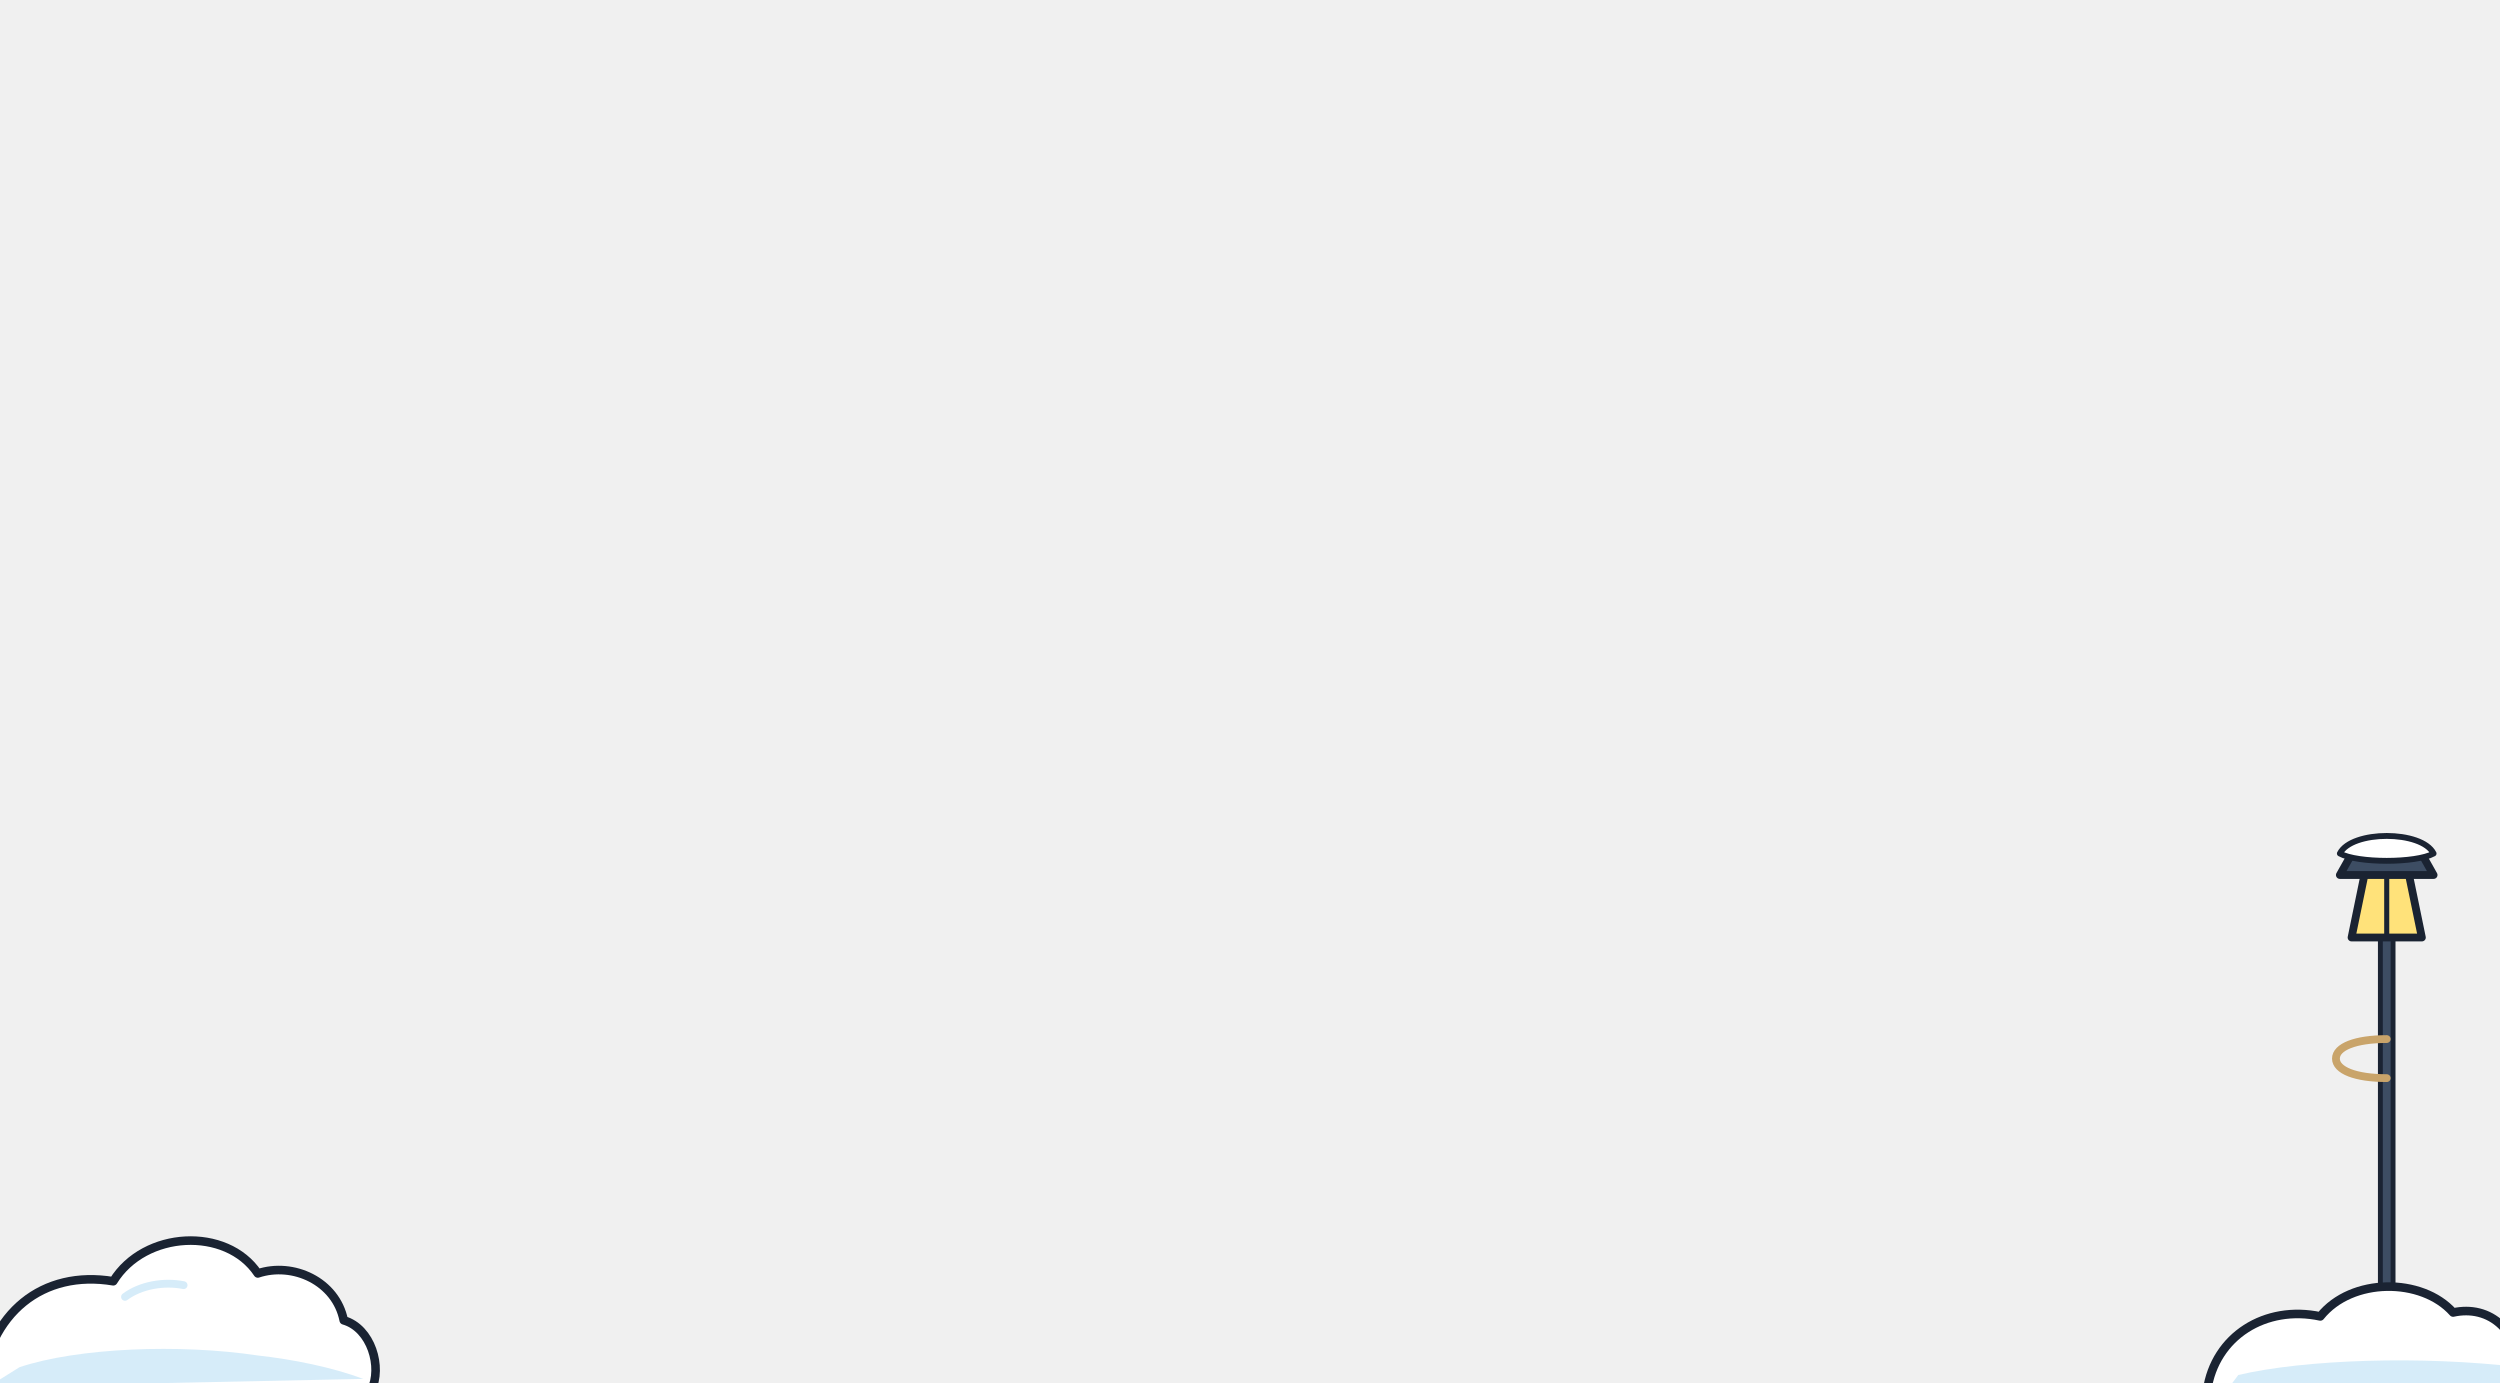
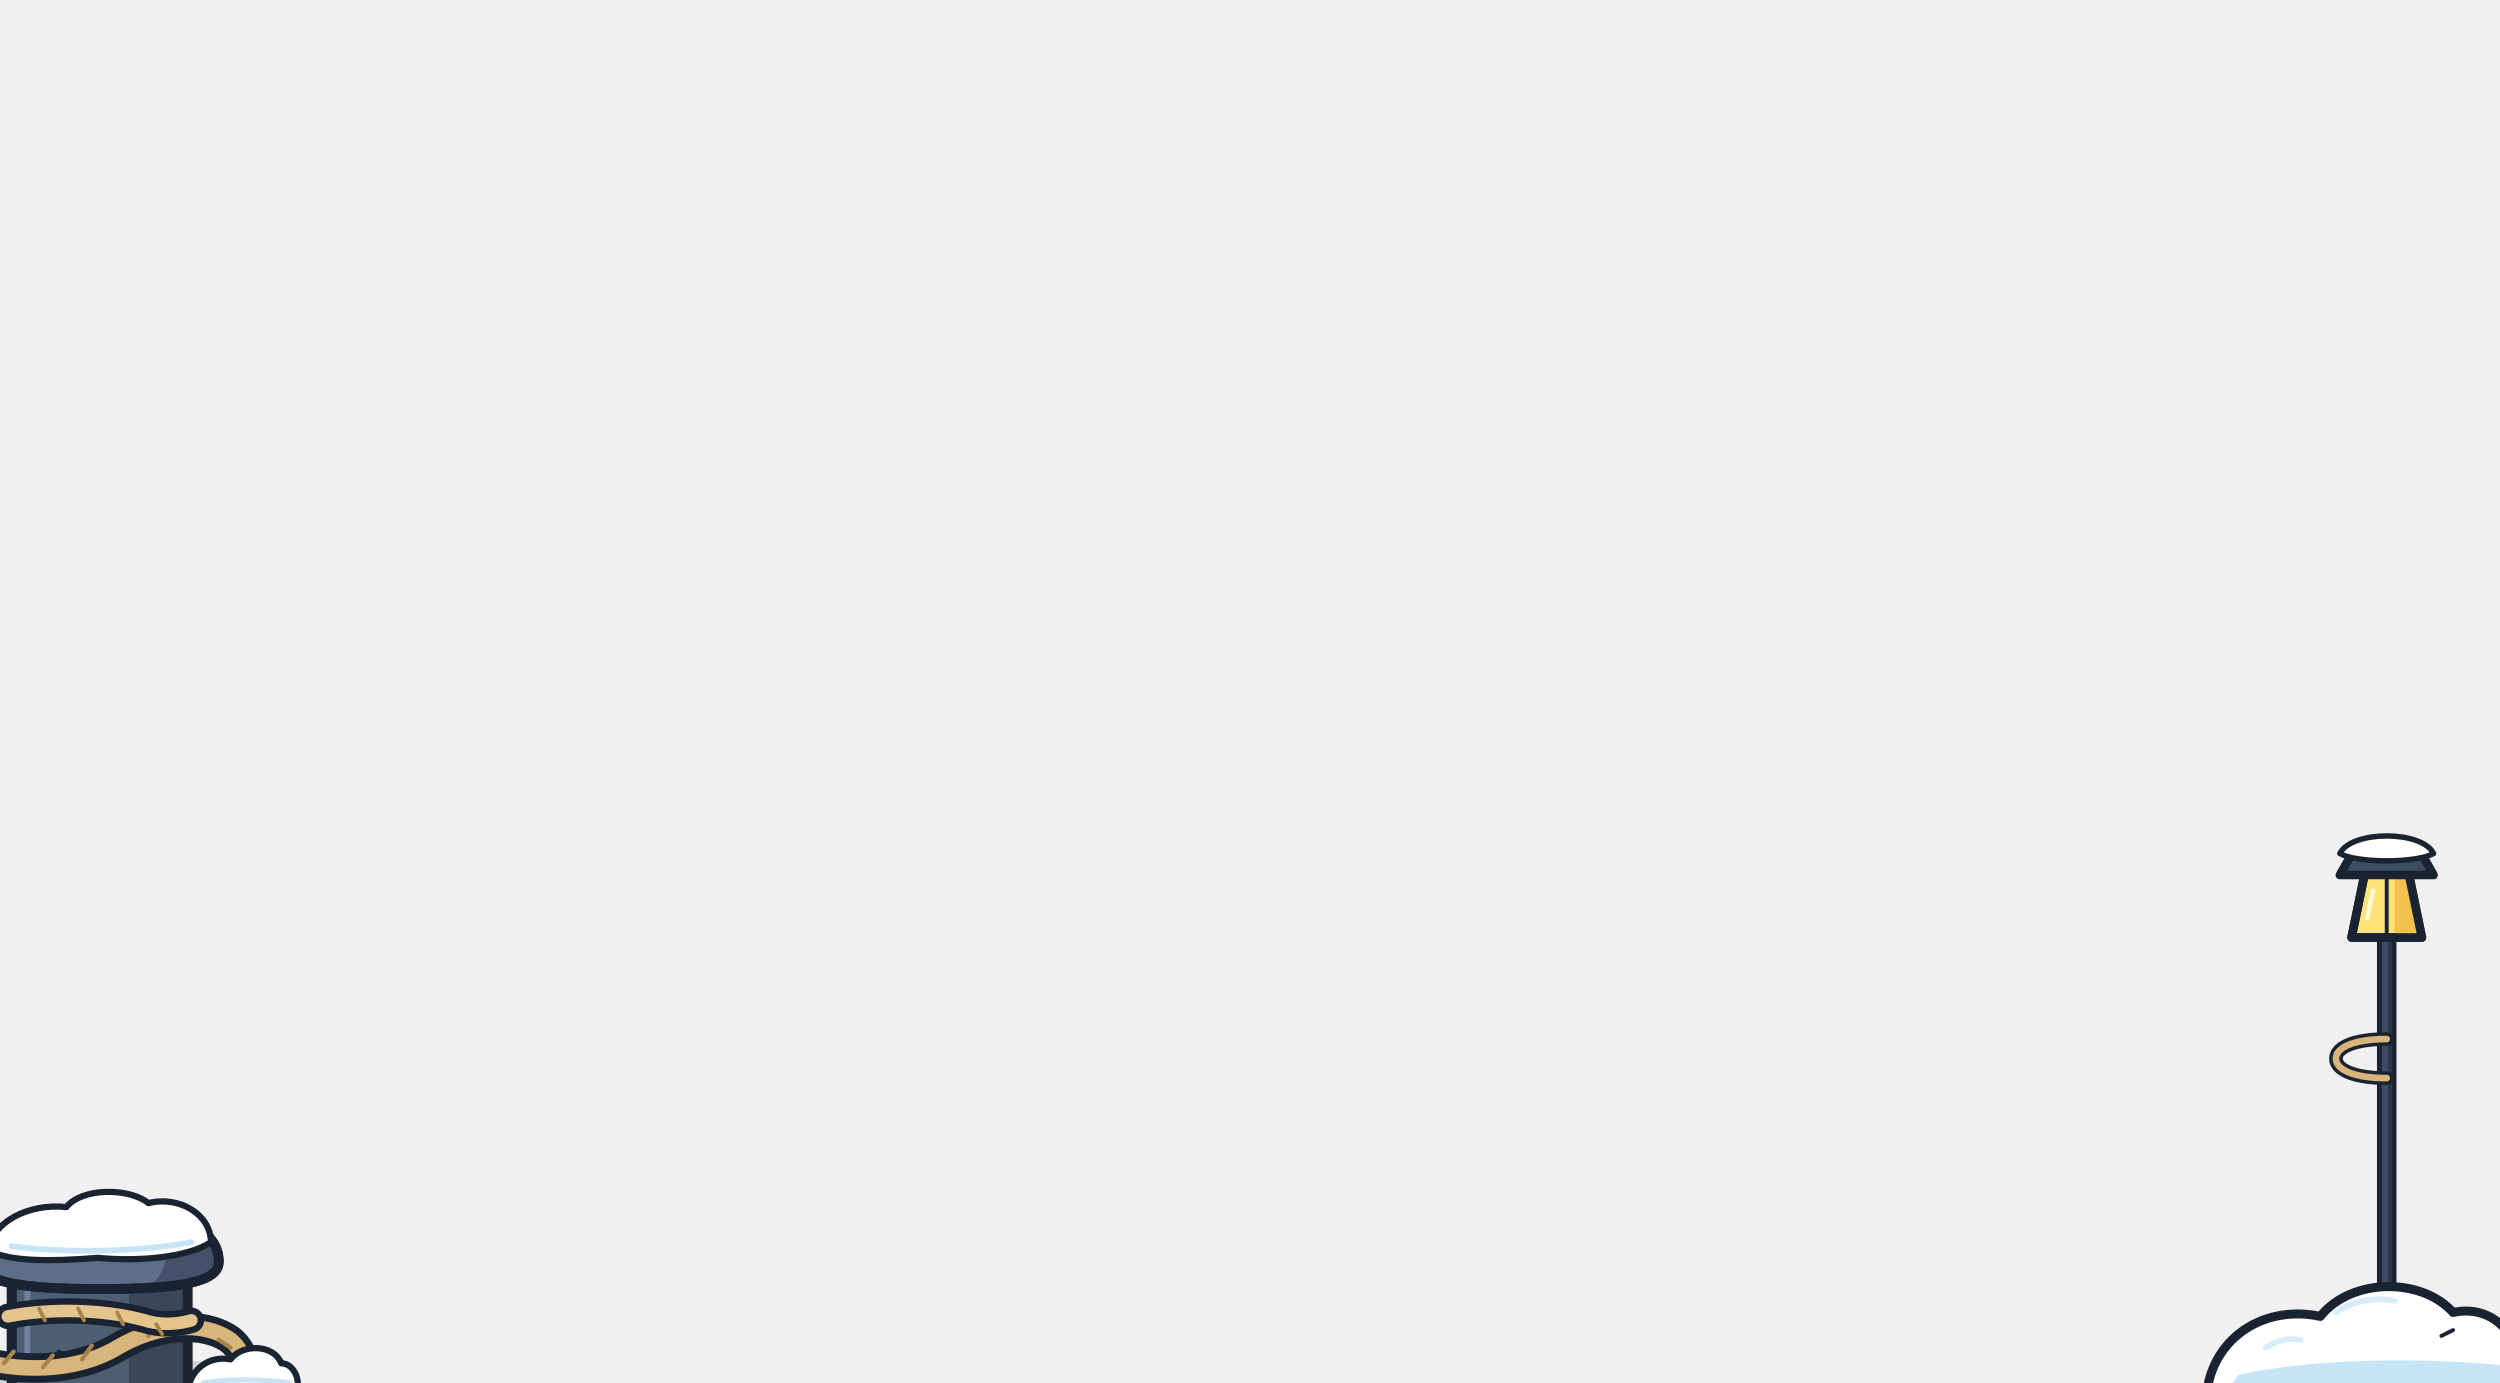
<svg xmlns="http://www.w3.org/2000/svg" viewBox="0 0 1280 708" class="paint-svg" aria-hidden="true">
  <g stroke="#1a2332" stroke-linejoin="round" stroke-linecap="round">
-     <path d="M-10 712C-6 672 22 650 58 656C74 630 116 628 132 652C150 646 172 656 176 676C190 680 196 700 190 712Z" fill="#fff" stroke-width="4.4" />
-     <path d="M10 700C40 690 92 688 132 694C150 696 170 700 186 706L-6 710Z" fill="#d6ecf9" stroke="none" />
-     <path d="M64 664c8-6 20-8 30-6" fill="none" stroke="#d6ecf9" stroke-width="4" />
-     <path d="M1222 704V478" stroke-width="9" />
-     <path d="M1222 704V478" stroke="#3d4d63" stroke-width="4" />
-     <path d="M1208 708v-12h28v12" fill="#3d4d63" stroke-width="3.6" />
-     <path d="M1204 480h36l-7-34h-22z" fill="#ffe27a" stroke-width="4" />
-     <path d="M1222 446v34" stroke-width="2.6" />
-     <path d="M1198 448h48l-9-16h-30z" fill="#3d4d63" stroke-width="4" />
-     <path d="M1198 437c6-12 42-12 48 0c-9 5-39 5-48 0z" fill="#fff" stroke-width="3" />
-     <path d="M1222 532c-16 0-26 4-26 10c0 6 10 10 26 10" fill="none" stroke="#c9a46a" stroke-width="4" />
-     <path d="M1130 712C1134 684 1160 668 1188 674C1204 654 1240 654 1256 672C1274 668 1292 680 1292 712Z" fill="#fff" stroke-width="4.4" />
-     <path d="M1146 704C1180 696 1240 694 1290 700V712H1140Z" fill="#d6ecf9" stroke="none" />
+     <path d="M-20 712V700Q50 686 150 704V712Z" fill="#1a2332" opacity=".14" stroke="none" />
+     <path d="M6 716V646H96V716Z" fill="#4e5f74" stroke-width="5" />
+     <path d="M66 648H94V714H66Z" fill="#3a4758" stroke="none" />
+     <path d="M14 652v52" stroke="#6f839a" stroke-width="3" />
+     <path d="M6 716V646H96V716" fill="none" stroke-width="5" />
+     <path d="M-10 646C-10 630 8 620 51 620C94 620 112 630 112 646C112 656 94 660 51 660C8 660 -10 656 -10 646Z" fill="#5c6f86" stroke-width="5" />
+     <path d="M70 621C96 624 112 632 112 646C112 654 98 659 74 660C88 652 90 634 70 621Z" fill="#43526a" stroke="none" />
+     <path d="M-10 646C-10 630 8 620 51 620C94 620 112 630 112 646C112 656 94 660 51 660C8 660 -10 656 -10 646Z" fill="none" stroke-width="5" />
+     <path d="M4 640c8-6 20-9 32-10" fill="none" stroke="#8fa3b8" stroke-width="3" />
+     <path d="M-6 640C-4 626 14 616 34 618C42 608 66 608 76 616C92 612 108 622 108 636C96 644 70 646 50 644C26 646 4 646 -6 640Z" fill="#fff" stroke-width="3.2" />
+     <path d="M6 638c20 3 60 4 92-2" fill="none" stroke="#c7e4f6" stroke-width="3" />
+     <path d="M30 692l6 4M80 676l-4 6M22 668l3 5" fill="none" stroke-width="2" />
+     <path d="M-20 694C10 704 40 702 60 690C80 678 104 676 118 686C130 696 126 712 112 716" fill="none" stroke-width="15" />
+     <path d="M-20 694C10 704 40 702 60 690C80 678 104 676 118 686C130 696 126 712 112 716" fill="none" stroke="#d8b57a" stroke-width="8" />
+     <path d="M2 698l5-6M22 700l5-6M42 696l5-7M76 684l4-7M98 680l2-7M118 690l-6-4" fill="none" stroke="#a8844c" stroke-width="2.2" />
+     <path d="M4 674C24 670 52 670 74 676C86 680 98 676 98 676" fill="none" stroke-width="13" />
+     <path d="M4 674C24 670 52 670 74 676C86 680 98 676 98 676" fill="none" stroke="#e3c48c" stroke-width="6.4" />
+     <path d="M20 670l3 6M40 670l3 6M60 672l3 6M80 678l3 5" fill="none" stroke="#a8844c" stroke-width="2" />
+     <path d="M96 712C98 700 108 694 118 696C124 688 140 688 144 698C150 698 154 706 152 712Z" fill="#fff" stroke-width="3.2" />
+     <path d="M104 708c12-2 30-2 44 0" fill="none" stroke="#c7e4f6" stroke-width="2.6" />
+     <ellipse cx="1224" cy="700" rx="30" ry="5" fill="#1a2332" opacity=".14" stroke="none" />
+     <path d="M1222 704V478" stroke-width="10" />
+     <path d="M1222 704V478" stroke="#3d4d63" stroke-width="5" />
+     <path d="M1223.6 702V480" stroke="#2a3646" stroke-width="1.8" />
+     <path d="M1208 708v-12h28v12" fill="#3d4d63" stroke-width="4" />
+     <path d="M1204 480h36l-7-34h-22z" fill="#ffe27a" stroke-width="4.4" />
+     <path d="M1226 448h7l7 32h-14z" fill="#f2c14e" stroke="none" />
+     <path d="M1204 480h36l-7-34h-22z" fill="none" stroke-width="4.4" />
+     <path d="M1222 446v34" stroke-width="2" />
+     <path d="M1212 470l3-14" stroke="#fff8d0" stroke-width="2.4" />
+     <path d="M1198 448h48l-9-16h-30z" fill="#3d4d63" stroke-width="4.4" />
+     <path d="M1198 437c6-12 42-12 48 0c-9 5-39 5-48 0z" fill="#fff" stroke-width="2.8" />
+     <path d="M1222 532c-16 0-26 4-26 10c0 6 10 10 26 10" fill="none" stroke="#1a2332" stroke-width="7" />
+     <path d="M1222 532c-16 0-26 4-26 10c0 6 10 10 26 10" fill="none" stroke="#d8b57a" stroke-width="3.4" />
+     <path d="M1130 712C1134 684 1160 668 1188 674C1204 654 1240 654 1256 672C1274 668 1292 680 1292 712Z" fill="#fff" stroke-width="4.6" />
+     <path d="M1146 704C1180 696 1240 694 1290 700V712H1140Z" fill="#c7e4f6" stroke="none" />
+     <path d="M1196 672c8-6 20-8 30-6M1160 690c6-4 12-5 18-4" fill="none" stroke="#d6ecf9" stroke-width="3" />
+     <path d="M1250 684l6-3" fill="none" stroke-width="2" />
  </g>
</svg>
